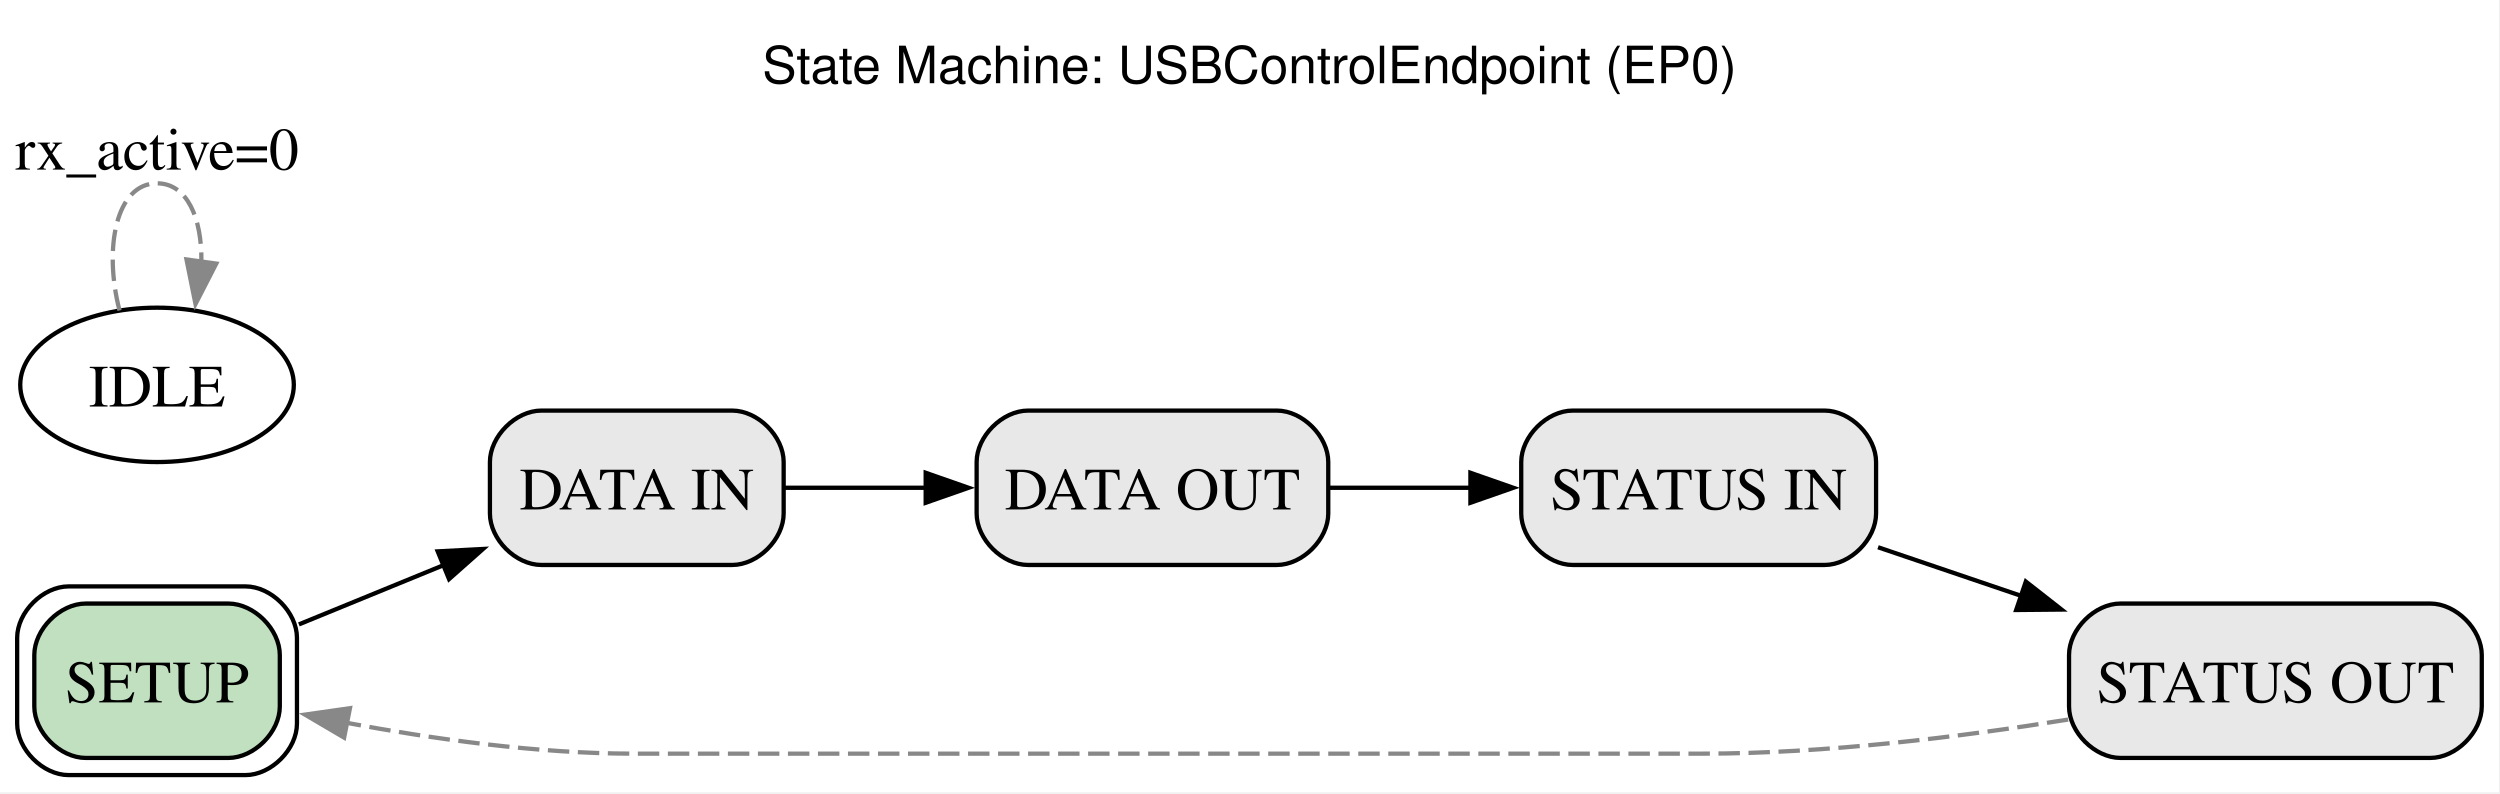
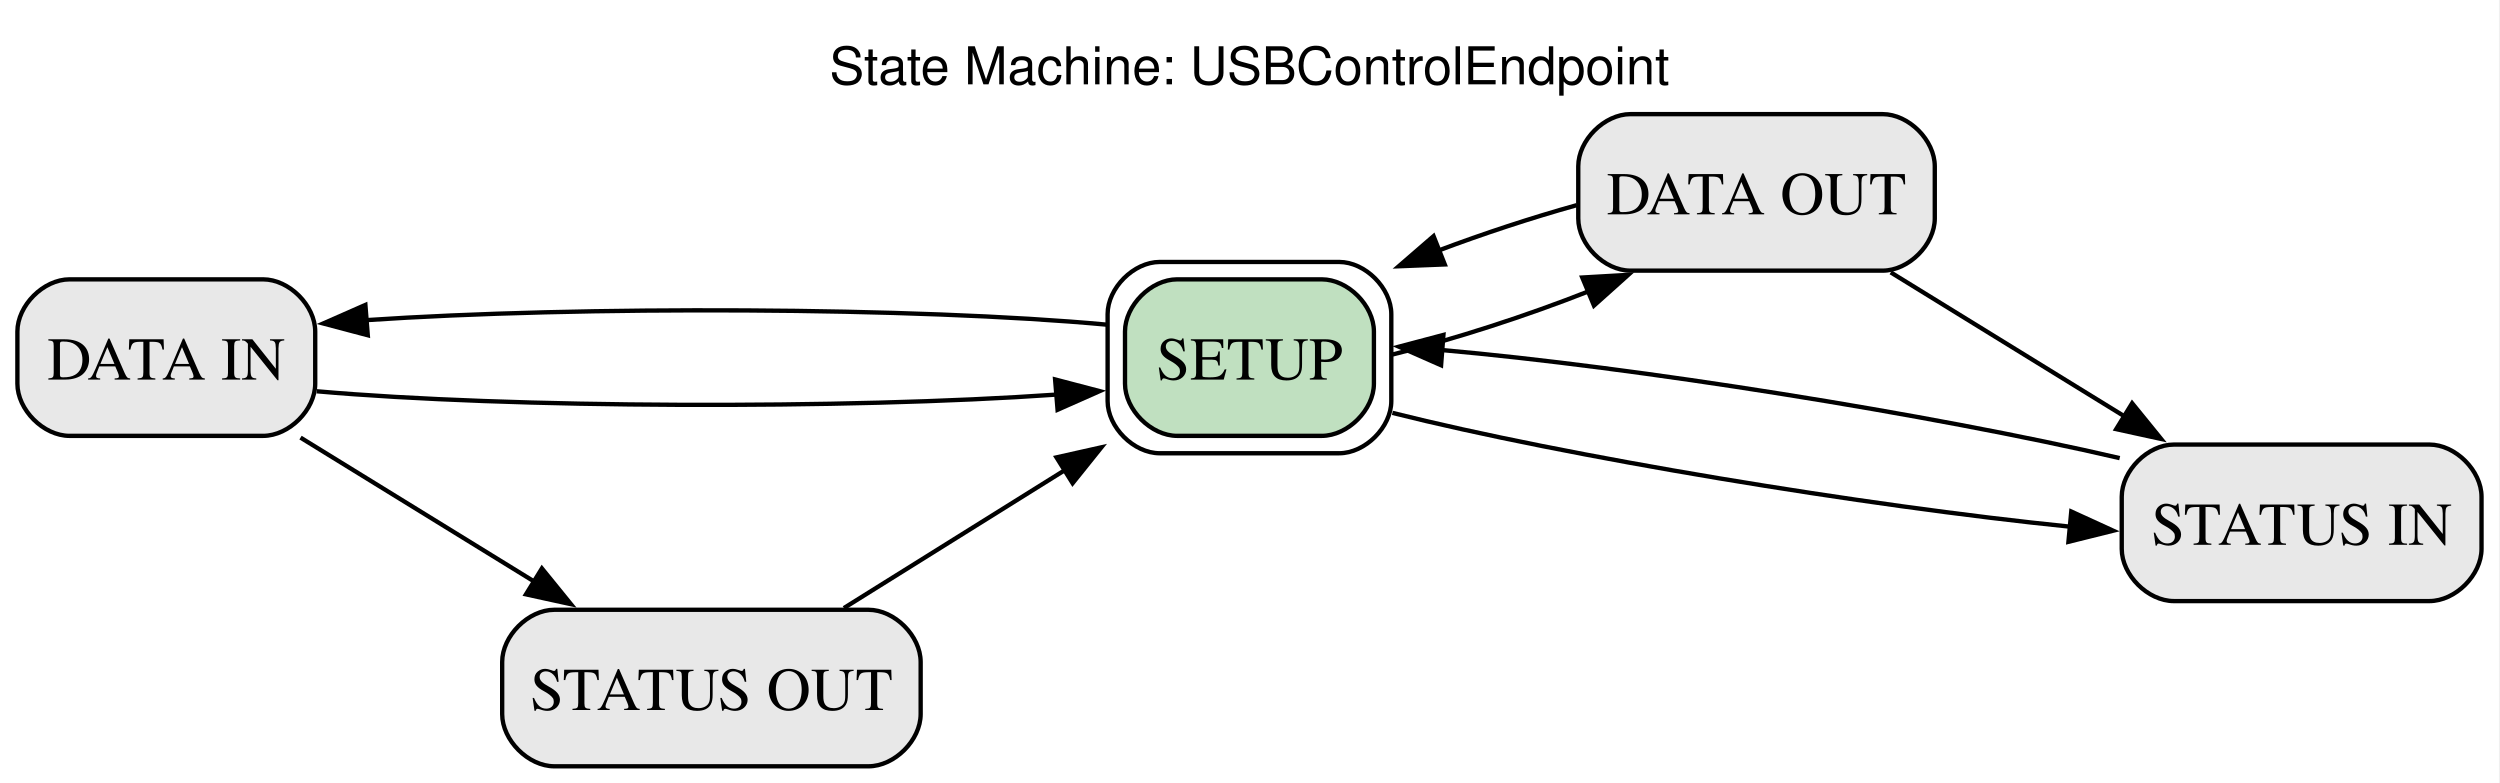
- <svg xmlns="http://www.w3.org/2000/svg" width="583pt" height="185pt" viewBox="0.00 0.00 583.00 185.00">
-   <g id="graph0" class="graph" transform="scale(1 1) rotate(0) translate(4 180.75)">
-     <polygon fill="white" stroke="none" points="-4,4 -4,-180.75 578.75,-180.75 578.75,4 -4,4" />
-     <text xml:space="preserve" text-anchor="middle" x="287.38" y="-161.35" font-family="Helvetica,sans-Serif" font-size="12.00">State Machine: USBControlEndpoint (EP0)</text>
+ <svg xmlns="http://www.w3.org/2000/svg" width="575pt" height="180pt" viewBox="0.00 0.00 575.00 180.00">
+   <g id="graph0" class="graph" transform="scale(1 1) rotate(0) translate(4 176.25)">
+     <polygon fill="white" stroke="none" points="-4,4 -4,-176.25 570.75,-176.25 570.75,4 -4,4" />
+     <text xml:space="preserve" text-anchor="middle" x="283.38" y="-156.85" font-family="Helvetica,sans-Serif" font-size="12.00">State Machine: USBControlEndpoint</text>
    <g id="node1" class="node">
-       <path fill="#c0e0c0" stroke="black" d="M49.25,-40C49.25,-40 16,-40 16,-40 10,-40 4,-34 4,-28 4,-28 4,-16 4,-16 4,-10 10,-4 16,-4 16,-4 49.25,-4 49.25,-4 55.25,-4 61.25,-10 61.25,-16 61.25,-16 61.25,-28 61.25,-28 61.25,-34 55.25,-40 49.25,-40" />
-       <path fill="none" stroke="black" d="M53.25,-44C53.25,-44 12,-44 12,-44 6,-44 0,-38 0,-32 0,-32 0,-12 0,-12 0,-6 6,0 12,0 12,0 53.25,0 53.25,0 59.25,0 65.25,-6 65.25,-12 65.25,-12 65.25,-32 65.25,-32 65.25,-38 59.25,-44 53.25,-44" />
-       <text xml:space="preserve" text-anchor="middle" x="32.62" y="-16.95" font-family="Times,serif" font-size="14.00">SETUP</text>
+       <path fill="#e8e8e8" stroke="black" d="M56.5,-112C56.5,-112 12,-112 12,-112 6,-112 0,-106 0,-100 0,-100 0,-88 0,-88 0,-82 6,-76 12,-76 12,-76 56.5,-76 56.5,-76 62.5,-76 68.5,-82 68.5,-88 68.5,-88 68.5,-100 68.5,-100 68.5,-106 62.5,-112 56.5,-112" />
+       <text xml:space="preserve" text-anchor="middle" x="34.25" y="-88.95" font-family="Times,serif" font-size="14.00">DATA IN</text>
+     </g>
+     <g id="node3" class="node">
+       <path fill="#c0e0c0" stroke="black" d="M300,-112C300,-112 266.75,-112 266.75,-112 260.75,-112 254.75,-106 254.75,-100 254.75,-100 254.75,-88 254.75,-88 254.75,-82 260.75,-76 266.75,-76 266.75,-76 300,-76 300,-76 306,-76 312,-82 312,-88 312,-88 312,-100 312,-100 312,-106 306,-112 300,-112" />
+       <path fill="none" stroke="black" d="M304,-116C304,-116 262.75,-116 262.75,-116 256.75,-116 250.75,-110 250.75,-104 250.75,-104 250.75,-84 250.75,-84 250.75,-78 256.75,-72 262.75,-72 262.75,-72 304,-72 304,-72 310,-72 316,-78 316,-84 316,-84 316,-104 316,-104 316,-110 310,-116 304,-116" />
+       <text xml:space="preserve" text-anchor="middle" x="283.38" y="-88.95" font-family="Times,serif" font-size="14.00">SETUP</text>
+     </g>
+     <g id="edge1" class="edge">
+       <path fill="none" stroke="black" d="M68.84,-86.26C112.97,-82.35 190.55,-82.1 239.06,-85.5" />
+       <polygon fill="black" stroke="black" points="238.67,-88.98 248.92,-86.29 239.24,-82 238.67,-88.98" />
+     </g>
+     <g id="node5" class="node">
+       <path fill="#e8e8e8" stroke="black" d="M195.75,-36C195.75,-36 123.5,-36 123.5,-36 117.5,-36 111.5,-30 111.5,-24 111.5,-24 111.5,-12 111.5,-12 111.5,-6 117.5,0 123.5,0 123.5,0 195.75,0 195.75,0 201.75,0 207.75,-6 207.75,-12 207.75,-12 207.75,-24 207.75,-24 207.75,-30 201.75,-36 195.75,-36" />
+       <text xml:space="preserve" text-anchor="middle" x="159.62" y="-12.95" font-family="Times,serif" font-size="14.00">STATUS OUT</text>
+     </g>
+     <g id="edge2" class="edge">
+       <path fill="none" stroke="black" d="M65.12,-75.6C81.36,-65.59 101.66,-53.09 119.2,-42.29" />
+       <polygon fill="black" stroke="black" points="120.64,-45.51 127.32,-37.29 116.97,-39.55 120.64,-45.51" />
    </g>
    <g id="node2" class="node">
-       <path fill="#e8e8e8" stroke="black" d="M166.75,-85C166.75,-85 122.25,-85 122.25,-85 116.25,-85 110.25,-79 110.25,-73 110.25,-73 110.25,-61 110.25,-61 110.25,-55 116.25,-49 122.25,-49 122.25,-49 166.75,-49 166.75,-49 172.75,-49 178.75,-55 178.75,-61 178.75,-61 178.75,-73 178.75,-73 178.75,-79 172.75,-85 166.75,-85" />
-       <text xml:space="preserve" text-anchor="middle" x="144.5" y="-61.95" font-family="Times,serif" font-size="14.00">DATA IN</text>
+       <path fill="#e8e8e8" stroke="black" d="M429,-150C429,-150 371,-150 371,-150 365,-150 359,-144 359,-138 359,-138 359,-126 359,-126 359,-120 365,-114 371,-114 371,-114 429,-114 429,-114 435,-114 441,-120 441,-126 441,-126 441,-138 441,-138 441,-144 435,-150 429,-150" />
+       <text xml:space="preserve" text-anchor="middle" x="400" y="-126.95" font-family="Times,serif" font-size="14.00">DATA OUT</text>
    </g>
-     <g id="edge1" class="edge">
-       <path fill="none" stroke="black" d="M65.7,-35.14C76.26,-39.46 88.19,-44.35 99.48,-48.97" />
-       <polygon fill="black" stroke="black" points="98.07,-52.17 108.65,-52.73 100.72,-45.7 98.07,-52.17" />
-     </g>
-     <g id="node3" class="node">
-       <path fill="#e8e8e8" stroke="black" d="M293.75,-85C293.75,-85 235.75,-85 235.75,-85 229.75,-85 223.75,-79 223.75,-73 223.75,-73 223.75,-61 223.75,-61 223.75,-55 229.75,-49 235.75,-49 235.75,-49 293.75,-49 293.75,-49 299.75,-49 305.75,-55 305.75,-61 305.75,-61 305.75,-73 305.75,-73 305.75,-79 299.75,-85 293.75,-85" />
-       <text xml:space="preserve" text-anchor="middle" x="264.75" y="-61.95" font-family="Times,serif" font-size="14.00">DATA OUT</text>
-     </g>
-     <g id="edge2" class="edge">
-       <path fill="none" stroke="black" d="M179.07,-67C189.31,-67 200.81,-67 211.96,-67" />
-       <polygon fill="black" stroke="black" points="211.87,-70.5 221.87,-67 211.87,-63.5 211.87,-70.5" />
+     <g id="edge3" class="edge">
+       <path fill="none" stroke="black" d="M358.64,-129.06C348.34,-126.19 337.23,-122.54 326.83,-118.62" />
+       <polygon fill="black" stroke="black" points="328.3,-115.43 317.71,-115.01 325.72,-121.94 328.3,-115.43" />
    </g>
    <g id="node4" class="node">
-       <path fill="#e8e8e8" stroke="black" d="M421.5,-85C421.5,-85 362.75,-85 362.75,-85 356.75,-85 350.75,-79 350.75,-73 350.75,-73 350.75,-61 350.75,-61 350.75,-55 356.75,-49 362.75,-49 362.75,-49 421.5,-49 421.5,-49 427.5,-49 433.5,-55 433.5,-61 433.5,-61 433.5,-73 433.5,-73 433.5,-79 427.5,-85 421.5,-85" />
-       <text xml:space="preserve" text-anchor="middle" x="392.12" y="-61.95" font-family="Times,serif" font-size="14.00">STATUS IN</text>
-     </g>
-     <g id="edge3" class="edge">
-       <path fill="none" stroke="black" d="M306.11,-67C316.63,-67 328.11,-67 339.14,-67" />
-       <polygon fill="black" stroke="black" points="338.9,-70.5 348.9,-67 338.9,-63.5 338.9,-70.5" />
-     </g>
-     <g id="node5" class="node">
-       <path fill="#e8e8e8" stroke="black" d="M562.75,-40C562.75,-40 490.5,-40 490.5,-40 484.5,-40 478.5,-34 478.5,-28 478.5,-28 478.5,-16 478.5,-16 478.5,-10 484.5,-4 490.5,-4 490.5,-4 562.75,-4 562.75,-4 568.75,-4 574.75,-10 574.75,-16 574.75,-16 574.75,-28 574.75,-28 574.75,-34 568.75,-40 562.75,-40" />
-       <text xml:space="preserve" text-anchor="middle" x="526.62" y="-16.95" font-family="Times,serif" font-size="14.00">STATUS OUT</text>
+       <path fill="#e8e8e8" stroke="black" d="M554.75,-74C554.75,-74 496,-74 496,-74 490,-74 484,-68 484,-62 484,-62 484,-50 484,-50 484,-44 490,-38 496,-38 496,-38 554.75,-38 554.75,-38 560.75,-38 566.75,-44 566.75,-50 566.75,-50 566.75,-62 566.75,-62 566.75,-68 560.75,-74 554.75,-74" />
+       <text xml:space="preserve" text-anchor="middle" x="525.38" y="-50.95" font-family="Times,serif" font-size="14.00">STATUS IN</text>
    </g>
    <g id="edge4" class="edge">
-       <path fill="none" stroke="black" d="M433.96,-53.13C444.56,-49.53 456.19,-45.58 467.5,-41.74" />
-       <polygon fill="black" stroke="black" points="468.42,-45.13 476.76,-38.6 466.17,-38.5 468.42,-45.13" />
+       <path fill="none" stroke="black" d="M430.87,-113.6C447.11,-103.59 467.41,-91.09 484.95,-80.29" />
+       <polygon fill="black" stroke="black" points="486.39,-83.51 493.07,-75.29 482.72,-77.55 486.39,-83.51" />
    </g>
    <g id="edge5" class="edge">
-       <path fill="none" stroke="#888888" stroke-dasharray="5,2" d="M478.29,-12.95C453.1,-8.89 421.54,-5 393.12,-5 143.5,-5 143.5,-5 143.5,-5 121.29,-5 96.85,-8.43 76.67,-12.22" />
-       <polygon fill="#888888" stroke="#888888" points="76.25,-8.73 67.12,-14.1 77.61,-15.6 76.25,-8.73" />
-     </g>
-     <g id="node6" class="node">
-       <ellipse fill="none" stroke="black" cx="32.62" cy="-91" rx="31.9" ry="18" />
-       <text xml:space="preserve" text-anchor="middle" x="32.62" y="-85.95" font-family="Times,serif" font-size="14.00">IDLE</text>
+       <path fill="none" stroke="black" d="M250.43,-101.59C207.05,-105.6 129.3,-105.94 80.09,-102.61" />
+       <polygon fill="black" stroke="black" points="80.59,-99.14 70.34,-101.85 80.04,-106.12 80.59,-99.14" />
    </g>
    <g id="edge6" class="edge">
-       <path fill="none" stroke="#888888" stroke-dasharray="5,2" d="M23.87,-108.35C20.12,-122.85 23.04,-138 32.62,-138 39.66,-138 43.11,-129.83 42.96,-119.75" />
-       <polygon fill="#888888" stroke="#888888" points="46.43,-119.28 41.59,-109.85 39.49,-120.24 46.43,-119.28" />
-       <text xml:space="preserve" text-anchor="middle" x="32.62" y="-141.2" font-family="Times,serif" font-size="14.00">rx_active=0</text>
+       <path fill="none" stroke="black" d="M316.3,-94.72C330.38,-98.19 347.01,-103.57 361.65,-109.35" />
+       <polygon fill="black" stroke="black" points="359.92,-112.42 370.5,-113.03 362.61,-105.96 359.92,-112.42" />
+     </g>
+     <g id="edge7" class="edge">
+       <path fill="none" stroke="black" d="M316.25,-81.29C356.06,-71.28 424.72,-59.91 472.24,-55.1" />
+       <polygon fill="black" stroke="black" points="472.39,-58.6 482.03,-54.19 471.74,-51.63 472.39,-58.6" />
+     </g>
+     <g id="edge8" class="edge">
+       <path fill="none" stroke="black" d="M483.53,-70.88C440.12,-80.98 371.76,-91.86 327.5,-95.75" />
+       <polygon fill="black" stroke="black" points="327.45,-92.24 317.75,-96.51 327.99,-99.22 327.45,-92.24" />
+     </g>
+     <g id="edge9" class="edge">
+       <path fill="none" stroke="black" d="M190.1,-36.4C205.39,-45.95 224.33,-57.77 241.06,-68.21" />
+       <polygon fill="black" stroke="black" points="238.99,-71.05 249.33,-73.37 242.7,-65.11 238.99,-71.05" />
    </g>
  </g>
</svg>
